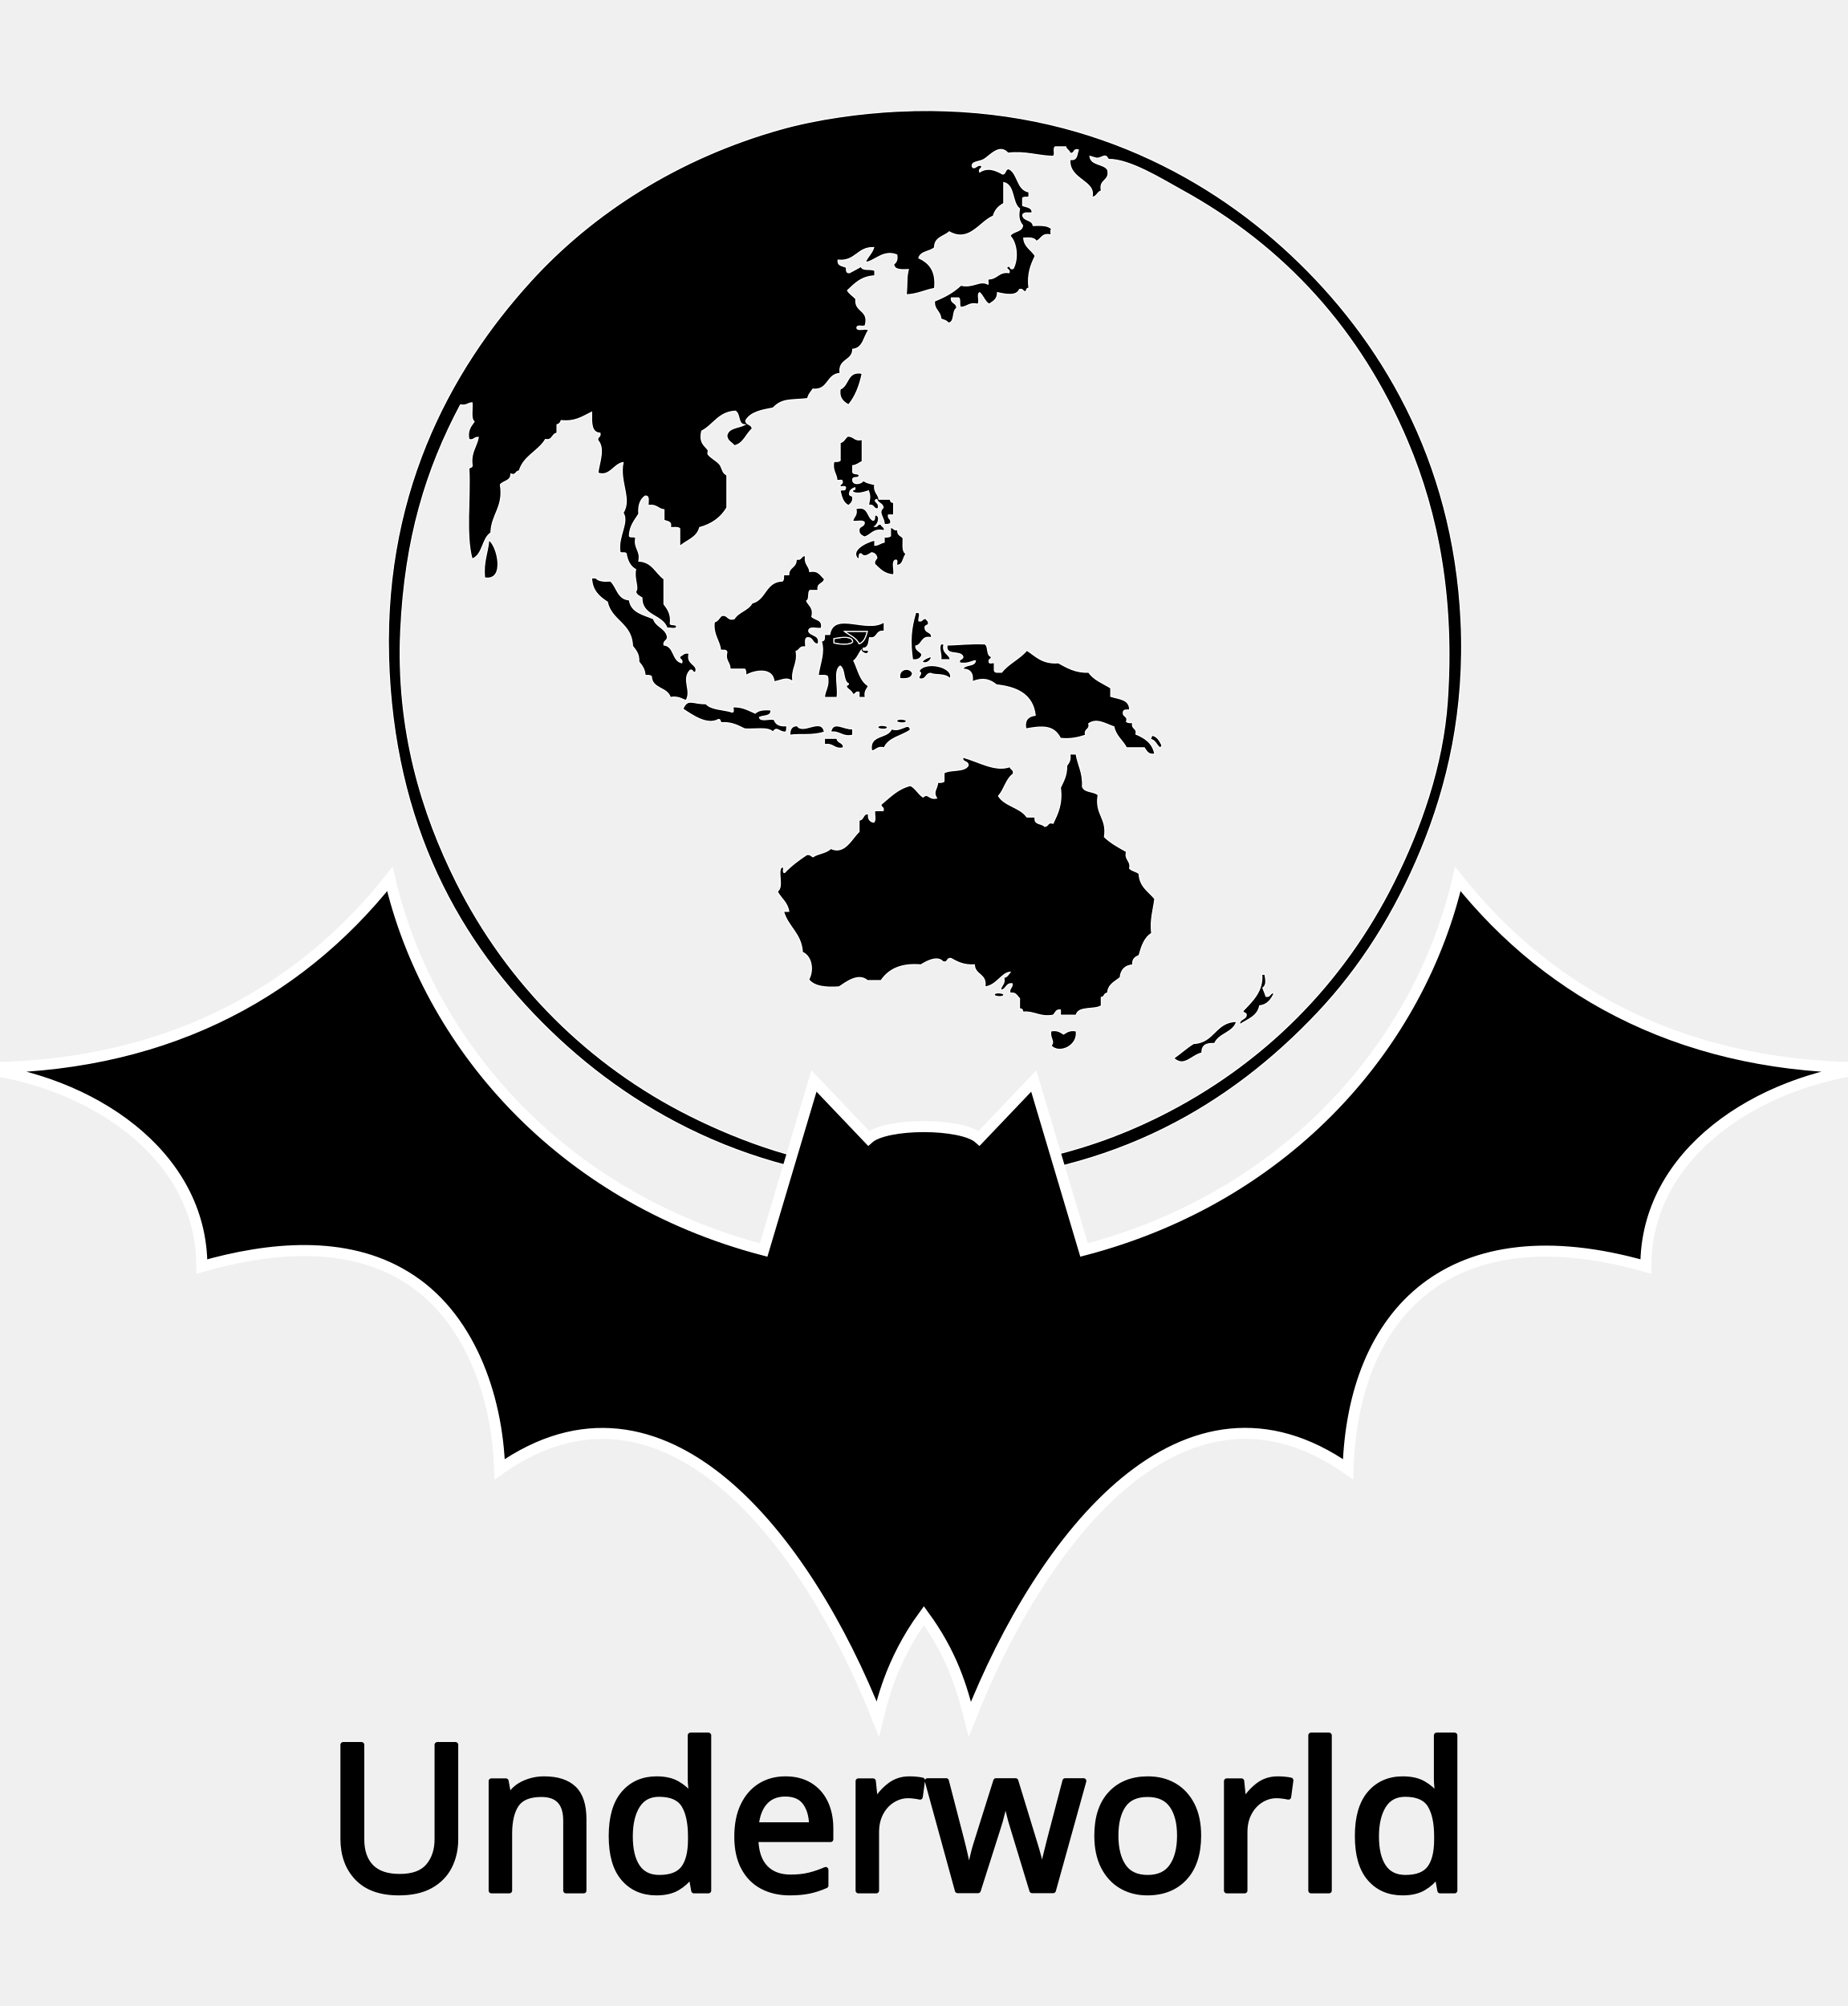
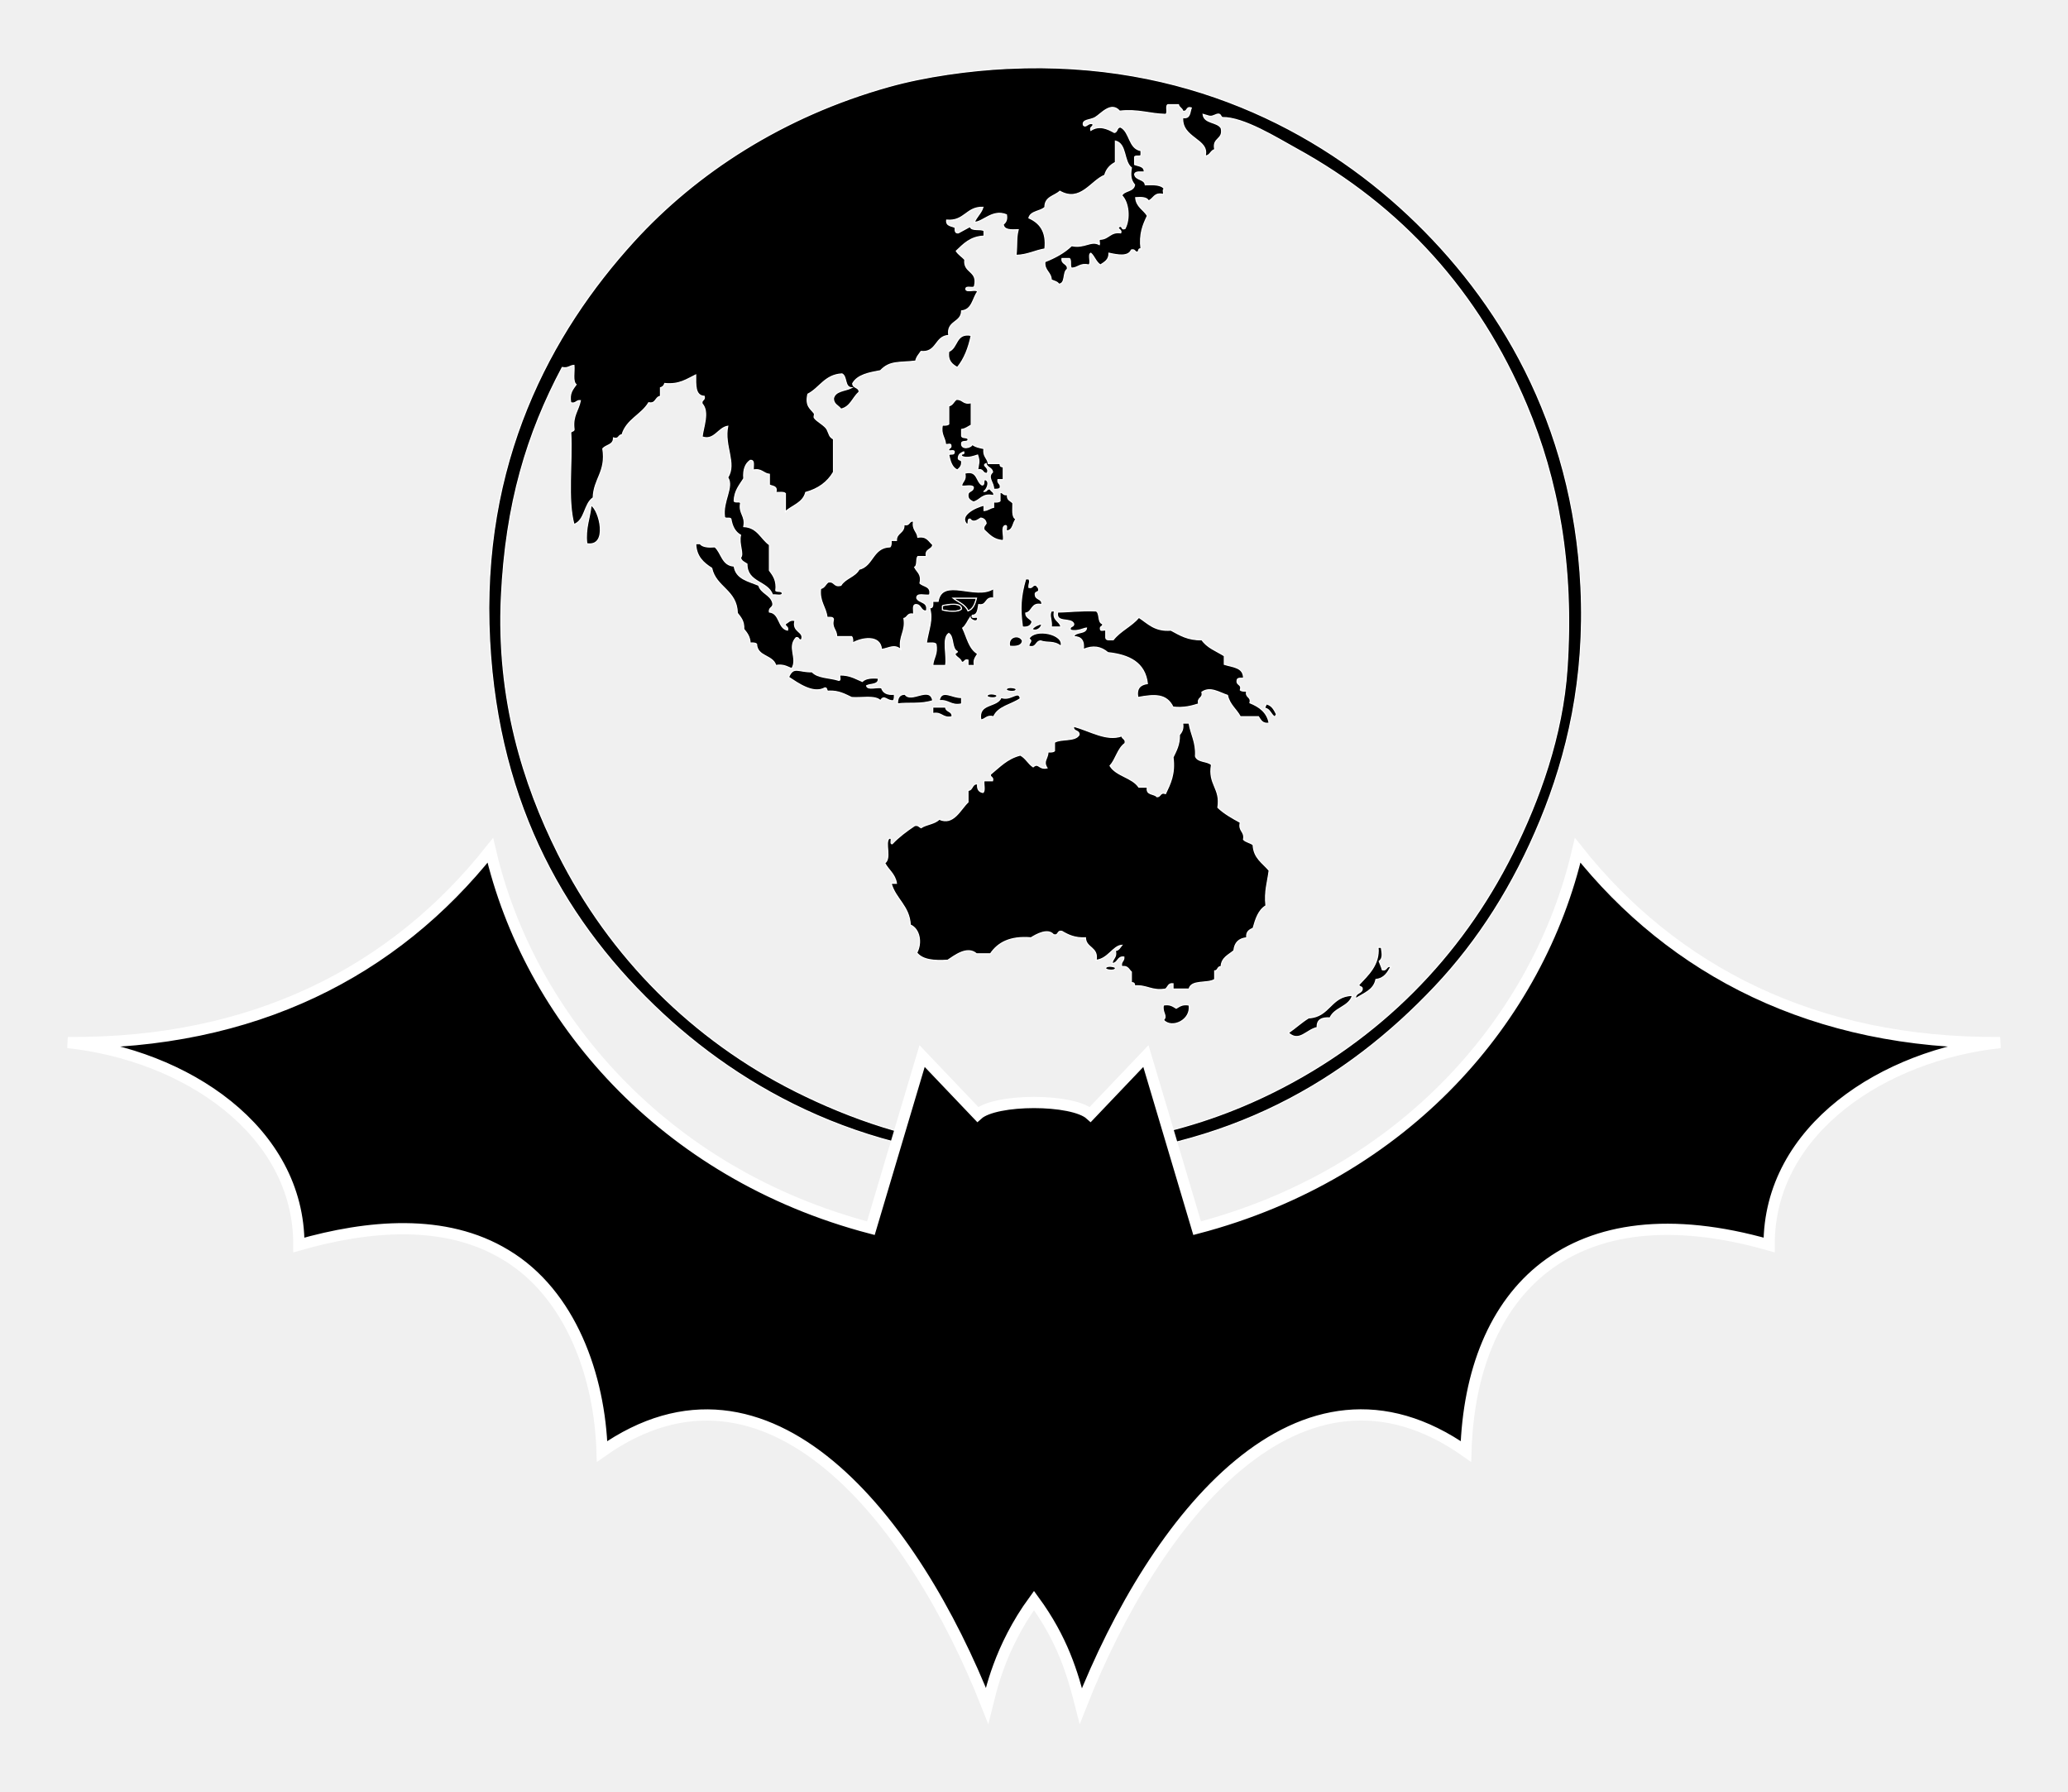
- <svg xmlns="http://www.w3.org/2000/svg" version="1.1" id="Layer_1" x="0px" y="0px" viewBox="0 0 140 152" enable-background="new 0 0 2630.048 1183.47" xml:space="preserve" width="140" height="152">
+ <svg xmlns="http://www.w3.org/2000/svg" version="1.1" id="Layer_1" x="0px" y="0px" viewBox="0 0 153.892 133.289" enable-background="new 0 0 2630.048 1183.47" xml:space="preserve" width="153.892" height="133.289">
  <defs id="defs7">
    <rect x="4858.873" y="-1509.197" width="7344.243" height="2823.662" id="rect37509" />
  </defs>
-   <g id="g44329" transform="matrix(0.3003279,0,0,0.3003279,1000.115,597.0937)">
+   <g id="g44329" transform="matrix(0.3003279,0,0,0.3003279,1007.061,593.758)">
    <g id="g14253" transform="matrix(0.2193035,0,0,0.2193035,-3337.586,-1786.051)">
      <g id="g890" transform="matrix(1.414811,0,0,1.414811,530.1265,-975.7739)">
        <g clip-rule="evenodd" fill-rule="evenodd" id="g888">
		
		
		
		
		
		
		
		
		
		
		
		
		
		
		
		
		
		
		
		
		
		
		
		
		
		
		
		
		
		
		
		
	</g>
      </g>
      <g id="g918" transform="matrix(0.8528833,0,0,0.8528833,-24.50745,-8.403075)" style="fill:#ffffff;fill-opacity:1;stroke:#ffffff;stroke-opacity:1">
        <path d="m 495.98,288.96 c -2.482,11.849 -6.476,22.188 -12.999,29.996 -4.861,-2.804 -9.311,-6.021 -7.999,-14.998 8.66,-3.34 6.17,-17.83 21,-15 z" id="path826" style="fill:#000000;fill-opacity:1;stroke:#ffffff;stroke-opacity:1" transform="matrix(1.414811,0,0,1.414811,530.1265,-975.7739)" />
        <path d="m 509.98,408.95 c -4.83,2.011 3.641,3.085 1,8.998 -4.842,0.844 -3.172,-4.826 -8.999,-2.999 1.028,-6.991 2.133,-7.494 0,-13.998 -3.805,1.195 -10.533,3.67 -14.999,1 -1.235,-3.235 3.235,-0.765 2,-4 -2.315,1.019 -4.655,2.012 -5,4.999 -0.876,3.21 2.593,2.073 3,4 0.364,4.362 -1.816,6.183 -4,7.999 -5.114,-2.218 -6.676,-7.988 -7.999,-13.998 0.607,-1.727 4.743,0.076 5,-2 1.027,-3.359 -3.11,-1.557 -5,-2 -0.745,-3.077 2.745,-1.921 2,-4.999 0.168,-2.168 -3.546,-0.453 -5,-1 -0.442,-6.557 -4.824,-9.174 -3,-17.998 2.465,0.132 4.817,0.151 5.999,-1 v -16.997 c 3.651,-0.682 4.513,-4.153 7,-6 6.282,-0.616 6.291,5.041 13.998,3 v 20.997 c -2.962,1.371 -5.108,3.558 -8.999,4 v 5.999 c 0.356,2.644 5.095,0.904 6,3 0.542,3.874 -5.801,0.864 -6,3.999 -0.674,6.298 9.086,4.268 9.999,1 2.666,2.333 6.886,3.112 10.999,3.999 -1.319,7.319 3.313,8.687 4,13.999 h 10.999 c -0.181,2.181 0.818,3.181 3,2.999 v 11.999 h -4.999 c -0.743,4.076 3.223,3.442 2,7.999 -1.182,1.151 -3.534,1.132 -5.999,1 0.446,-6.135 -6.521,-10.87 -1,-15.998 -0.4,-4.27 -5.33,-4 -6,-8 z" id="path828" style="fill:#000000;fill-opacity:1;stroke:#ffffff;stroke-opacity:1" transform="matrix(1.414811,0,0,1.414811,530.1265,-975.7739)" />
        <path d="m 507.98,434.94 c 3.149,0.483 2.264,-3.068 5.999,-1.999 0.558,2.441 3.869,2.13 3,5.999 -10.861,-2.528 -12.225,4.439 -18.998,5.999 -2.506,-1.493 -5.467,-2.531 -4.999,-6.999 0.288,-3.712 5.29,-2.709 4.999,-6.999 -1.711,-2.288 -7.632,-0.367 -10.999,-1 0.466,-4.534 4.727,-5.272 3,-11.999 12.14,-3.141 10.423,7.575 15.998,10.999 3.149,0.483 0.749,-4.584 3,-4.999 5,1.41 1.87,9.09 -1,11 z" id="path830" style="fill:#000000;fill-opacity:1;stroke:#ffffff;stroke-opacity:1" transform="matrix(1.414811,0,0,1.414811,530.1265,-975.7739)" />
        <path d="m 522.98,435.94 c 3.103,-0.104 2.854,3.146 6.999,2 -0.943,5.276 3.049,5.617 5,7.999 0.166,5.833 -1.256,13.254 2.999,14.998 -3.341,3.324 -2.444,10.887 -8.999,10.999 -0.547,-1.453 1.168,-5.168 -1,-5 -4.354,0.979 -0.893,9.773 -2,13.998 -8.988,-0.344 -13.161,-5.503 -17.998,-9.998 -0.792,-3.458 1.111,-4.222 2,-6 -0.441,-2.891 -2.108,-4.558 -4.999,-4.999 -2.892,1.689 -6.87,5.118 -9.999,1 -3.149,-0.483 -0.749,4.584 -3,4.999 -8.091,-8.347 7.885,-16.117 15.998,-17.997 v 4.999 c 3.745,-0.254 5.589,-2.41 8.999,-3 v -4.999 c 2.465,0.132 4.817,0.151 5.999,-1 v -8 z" id="path832" style="fill:#000000;fill-opacity:1;stroke:#ffffff;stroke-opacity:1" transform="matrix(1.414811,0,0,1.414811,530.1265,-975.7739)" />
        <path d="m 140.03,447.94 c 7.675,3.842 16.73,39.515 -4,35.995 -1.66,-14.98 2.95,-23.72 4,-36 z" id="path834" style="fill:#000000;fill-opacity:1;stroke:#ffffff;stroke-opacity:1" transform="matrix(1.414811,0,0,1.414811,530.1265,-975.7739)" />
        <path d="m 441.99,462.94 c -1.533,7.865 3.404,9.261 4,14.998 8.51,-1.512 10.226,3.772 13.998,6.999 -0.575,5.091 -7.695,3.637 -5.999,10.999 h -7.999 c -1.89,2.442 -0.036,8.63 -3,9.998 2.108,4.558 6.99,6.342 4.999,14.998 3.333,3.334 10.841,2.491 8.999,10.999 -4.145,0.854 -12.297,-2.299 -11.999,3 2.199,4.8 11.093,2.905 8.999,11.998 -5.71,0.377 -4.479,-6.187 -9.999,-5.999 -3.315,0.351 -1.569,5.763 -2,8.999 -5.824,-1.491 -5.469,3.196 -8.999,3.999 1.947,12.612 -5.024,16.307 -3,28.996 -6.341,-5.105 -10.366,-1.132 -17.998,0 -1.019,-14.077 -18.929,-10.849 -26.997,-5.999 0.132,-2.465 0.152,-4.817 -1,-5.999 h -13.999 c 0.241,-6.573 -5.013,-7.652 -3,-15.998 -0.112,-2.555 -3.348,-1.984 -5.999,-2 -1.093,-9.906 -7.478,-14.52 -6,-26.996 3.651,-0.682 4.513,-4.153 6.999,-6 6.3,-1.3 5.047,4.952 11.999,3 3.994,-6.671 13.278,-8.053 16.998,-14.998 13.382,-3.181 12.421,-20.526 28.996,-20.997 1.151,-1.182 1.132,-3.535 1,-6 h 5 c -0.233,-7.565 7.823,-6.842 6.999,-14.998 5.83,1.83 4.16,-3.84 9,-3 z" id="path836" style="fill:#000000;fill-opacity:1;stroke:#ffffff;stroke-opacity:1" transform="matrix(1.414811,0,0,1.414811,530.1265,-975.7739)" />
        <path d="m 238.01,483.94 h 4 c 2.518,3.148 7.858,3.475 13.998,3 6.308,5.691 6.618,17.379 17.998,17.997 1.654,12.011 13.406,13.924 22.997,17.998 2.171,7.495 10.823,8.509 12.999,15.998 1.388,5.387 -3.809,4.19 -3,8.999 10.157,1.176 7.705,14.959 16.998,16.998 1.069,-3.735 -2.483,-2.851 -2,-6 2.835,-1.164 3.814,-4.185 8.999,-2.999 -3.223,10.994 9.338,10.049 6,17.998 -3.078,0.744 -1.922,-2.745 -5,-2 -8.446,9.109 1.924,19.395 -4,28.996 -4.332,-1.667 -7.726,-4.272 -14.998,-3 -2.823,-9.842 -17.479,-7.851 -17.998,-19.997 -1.182,-1.151 -3.534,-1.132 -5.999,-1 -0.322,-6.01 -3.134,-9.53 -5.999,-12.998 0.463,-7.463 -2.965,-11.034 -6,-14.998 -0.504,-21.493 -20.067,-23.928 -23.997,-41.995 -7.7,-4.97 -14.57,-10.77 -15,-23 z" id="path838" style="fill:#000000;fill-opacity:1;stroke:#ffffff;stroke-opacity:1" transform="matrix(1.414811,0,0,1.414811,530.1265,-975.7739)" />
        <path fill="#ffffff" d="m 478.98,534.93 h 21.998 c -1.401,5.264 -3.043,10.288 -7.999,11.998 -2.58,-6.08 -9.16,-8.16 -14,-12 z" id="path840" transform="matrix(1.414811,0,0,1.414811,530.1265,-975.7739)" style="fill:#000000;fill-opacity:1;stroke:#ffffff;stroke-opacity:1" />
        <path fill="#ffffff" d="m 486.98,544.93 c -2.413,3.506 -14.047,2.271 -17.998,1 v -3.999 c 4.33,-1.03 17.99,-3.53 18,3 z" id="path842" transform="matrix(1.414811,0,0,1.414811,530.1265,-975.7739)" style="fill:#000000;fill-opacity:1;stroke:#ffffff;stroke-opacity:1" />
        <path d="m 570.97,546.93 h 2.999 c -2.258,9.258 5.055,8.944 6,14.998 h -8.999 c 0.91,-6.14 -2.38,-10.33 0,-15 z" id="path844" style="fill:#000000;fill-opacity:1;stroke:#ffffff;stroke-opacity:1" transform="matrix(1.414811,0,0,1.414811,530.1265,-975.7739)" />
        <path d="m 603.97,562.93 c -2.193,-0.109 -8.068,3.625 -14.998,2 -1.426,-4.426 3.384,-2.616 3,-6 -2.46,-6.205 -17.341,0.01 -14.998,-10.998 8.162,0.1 21.805,-1.652 35.996,-1 3.853,2.146 1.217,10.781 5.999,11.998 0.745,3.078 -2.745,1.922 -2,5 -0.169,2.168 3.546,0.453 4.999,1 v 6.999 c 0.141,2.859 4.171,1.828 7,2 6.537,-8.461 17.187,-12.81 23.996,-20.998 8.484,5.515 14.788,13.209 29.996,11.999 8.233,4.432 15.955,9.375 28.997,8.999 4.774,7.224 13.637,10.359 20.997,14.998 v 7.999 c 7.812,2.521 18.209,2.455 17.998,12.998 -2.651,0.015 -5.888,-0.555 -5.999,2 -0.844,4.842 4.826,3.173 2.999,8.999 1.182,1.15 3.534,1.131 6,0.999 -1.759,6.425 4.579,4.753 2.999,10.999 8.761,3.571 16.055,8.608 17.998,18.998 -6.35,1.017 -7.862,-2.804 -9.999,-6 h -16.998 c -3.682,-6.983 -10.157,-11.173 -11.998,-19.997 -7.919,-2.614 -16.207,-8.446 -23.997,-3 1.579,6.246 -4.758,4.574 -3,10.999 -6.843,2.155 -13.923,4.075 -23.997,2.999 -6.176,-12.605 -17.242,-11.927 -32.996,-8.998 -1.545,-8.879 2.588,-12.078 9,-12.999 -2.315,-19.682 -17.131,-26.863 -36.996,-28.996 -6.669,-5.609 -13.773,-6.892 -22.997,-3 1.014,-8.013 -1.997,-12.001 -8.999,-11.998 1.56,-5.1 11.21,-2.12 12,-8 z" id="path846" style="fill:#000000;fill-opacity:1;stroke:#ffffff;stroke-opacity:1" transform="matrix(1.414811,0,0,1.414811,530.1265,-975.7739)" />
        <path d="m 561.97,558.93 c 0.01,4.048 -5.521,7.759 -8.999,5 2.05,-2.62 5.23,-4.11 9,-5 z" id="path848" style="fill:#000000;fill-opacity:1;stroke:#ffffff;stroke-opacity:1" transform="matrix(1.414811,0,0,1.414811,530.1265,-975.7739)" />
        <path d="m 579.97,579.93 c -6.52,-5.337 -12.588,-2.642 -18.998,-5 -4.971,0.361 -3.708,6.957 -10.998,5 -0.126,-3.643 4.182,-4.77 0,-6.999 5.48,-10.45 33.91,-4.35 30,7 z" id="path850" style="fill:#000000;fill-opacity:1;stroke:#ffffff;stroke-opacity:1" transform="matrix(1.414811,0,0,1.414811,530.1265,-975.7739)" />
        <path d="m 543.98,574.93 c -0.716,4.95 -5.852,5.479 -11.998,5 -2.23,-9.4 9.46,-11.57 12,-5 z" id="path852" style="fill:#000000;fill-opacity:1;stroke:#ffffff;stroke-opacity:1" transform="matrix(1.414811,0,0,1.414811,530.1265,-975.7739)" />
        <path d="m 372,611.92 c 2.168,0.168 0.453,-3.547 1,-5 9.237,-0.238 14.625,3.373 20.997,6 3.025,-2.975 8.409,-3.59 14.998,-3 0.544,6.544 -7.025,4.973 -10.999,6.999 0.979,4.354 9.773,0.893 13.999,2 1.444,4.555 5.273,6.725 11.998,5.999 0.132,2.465 0.152,4.817 -1,5.999 -6.225,0.559 -8.4,-6.109 -11.999,0 -4.835,-5.164 -17.724,-2.273 -26.997,-2.999 -6.122,-2.877 -11.738,-6.261 -20.998,-6 -3.212,0.88 -1.37,-3.296 -4,-2.999 -10.992,6.153 -25.404,-4.379 -33.996,-9.999 4.605,-10.904 9.212,-4.665 21.997,-4.999 5.12,5.88 16.76,5.24 25,8 z" id="path854" style="fill:#000000;fill-opacity:1;stroke:#ffffff;stroke-opacity:1" transform="matrix(1.414811,0,0,1.414811,530.1265,-975.7739)" />
        <path d="m 537.98,619.92 c 0.774,3.508 -8.246,2.329 -8.999,1 -0.78,-3.5 8.24,-2.33 9,-1 z" id="path856" style="fill:#000000;fill-opacity:1;stroke:#ffffff;stroke-opacity:1" transform="matrix(1.414811,0,0,1.414811,530.1265,-975.7739)" />
        <path d="m 459.99,630.92 c -11.747,3.807 -22.51,1.498 -32.996,3 -0.155,-5.487 1.646,-9.019 6.999,-8.999 5.5,8.66 23.37,-8.5 26,6 z" id="path858" style="fill:#000000;fill-opacity:1;stroke:#ffffff;stroke-opacity:1" transform="matrix(1.414811,0,0,1.414811,530.1265,-975.7739)" />
        <path d="m 486.98,627.92 v 5.999 c -10.198,2.199 -11.923,-4.075 -20.997,-3 2.14,-11.61 12.65,-2.24 21,-3 z" id="path860" style="fill:#000000;fill-opacity:1;stroke:#ffffff;stroke-opacity:1" transform="matrix(1.414811,0,0,1.414811,530.1265,-975.7739)" />
        <path d="m 519.98,625.92 c 0.774,3.508 -8.246,2.329 -8.999,1 -0.77,-3.51 8.25,-2.33 9,-1 z" id="path862" style="fill:#000000;fill-opacity:1;stroke:#ffffff;stroke-opacity:1" transform="matrix(1.414811,0,0,1.414811,530.1265,-975.7739)" />
        <path d="m 541.98,628.92 c -8.159,5.839 -20.756,7.241 -24.996,16.998 -6.726,-1.727 -7.465,2.534 -11.999,3 -2.926,-16.258 15.261,-11.402 18.998,-20.997 8.92,3.65 16.42,-7.64 18,1 z" id="path864" style="fill:#000000;fill-opacity:1;stroke:#ffffff;stroke-opacity:1" transform="matrix(1.414811,0,0,1.414811,530.1265,-975.7739)" />
        <path d="m 771.95,633.92 c 5.703,0.963 7.761,5.571 9.999,9.999 -1.086,0.247 -0.678,1.988 -2,1.999 -3.556,-2.11 -4.141,-7.19 -8.999,-7.999 -0.13,-1.79 1.22,-2.11 1,-4 z" id="path866" style="fill:#000000;fill-opacity:1;stroke:#ffffff;stroke-opacity:1" transform="matrix(1.414811,0,0,1.414811,530.1265,-975.7739)" />
        <path d="m 459.99,636.92 h 11.999 c 0.172,4.828 6.657,3.342 6,8.999 -8.993,1.993 -9.239,-4.76 -17.998,-2.999 v -6 z" id="path868" style="fill:#000000;fill-opacity:1;stroke:#ffffff;stroke-opacity:1" transform="matrix(1.414811,0,0,1.414811,530.1265,-975.7739)" />
        <path d="m 630.96,864.89 c 3.314,-0.352 4.338,-2.994 5.999,-4.999 -8.14,0.627 -12.945,12.976 -23.996,13.998 2.157,-12.489 -9.646,-11.018 -9.999,-20.997 -9.839,0.507 -16.14,-2.525 -21.997,-5.999 -4.869,-1.203 -2.71,4.622 -8,2.999 -5.317,-6.119 -15.956,-0.188 -20.996,3 -19.305,-1.64 -30.887,4.442 -37.996,14.998 h -12.998 c -8.715,-7.681 -20.676,1.875 -26.997,5.999 -12.877,0.879 -23.766,-0.231 -28.997,-6.999 5.037,-9.165 2.726,-22.34 -5.999,-25.997 -1.025,-17.972 -13.874,-24.121 -17.998,-38.995 h 5 c -1.317,-8.681 -7.62,-12.378 -10.999,-18.997 6.403,-3.951 -0.086,-18.957 4,-22.997 4.208,-1.542 0.159,5.174 3,4.999 6.121,-6.544 13.417,-11.912 20.998,-16.998 3.458,-0.791 4.221,1.111 5.999,2 4.96,-3.372 13.02,-3.645 16.998,-7.999 13.37,6.226 19.92,-9.489 26.997,-15.998 v -10.999 c 4.828,-0.171 3.341,-6.656 8.999,-5.999 -0.576,4.909 1.296,7.369 4.999,7.999 2.288,-1.711 0.367,-7.632 1,-10.998 h 7.999 c 1.069,-3.735 -2.483,-2.851 -2,-6 8.45,-6.882 15.699,-14.964 27.996,-17.997 5.083,2.583 7.39,7.942 11.999,10.998 5.301,-4.481 5.196,2.703 12.999,1 -4.032,-6.492 0.549,-8.093 1,-14.998 2.465,0.132 4.816,0.151 5.998,-1 v -7.999 c 6.241,-3.758 19.359,-0.639 22.998,-6.999 0.472,-4.805 -6.109,-2.557 -5,-7.999 15.54,4.313 30.873,14.135 44.994,8.999 0.355,2.979 4.115,2.551 3,6.999 -6.828,4.837 -8.462,14.869 -13.998,20.997 5.993,9.672 20.68,10.649 26.996,19.998 h 8 c -1.7,7.698 6.342,5.656 8.998,8.999 3.664,-0.003 2.653,-4.68 7.999,-3 4.368,-9.297 9.044,-18.286 6.999,-33.996 2.877,-6.122 6.26,-11.737 6,-20.997 2.051,-2.615 4.013,-5.318 2.999,-10.998 h 5.999 c 1.692,10.64 6.846,17.817 6,30.996 1.863,5.802 11.148,4.182 14.998,7.999 -3.264,18.595 8.846,21.816 5.999,39.994 5.946,5.719 13.465,9.866 20.997,13.999 -2.047,8.38 4.528,8.137 3,15.998 2.229,2.438 6.497,2.835 8.999,4.999 0.566,12.432 9.138,16.859 14.998,23.997 -1.293,10.705 -4.521,19.476 -3,32.996 -6.926,4.072 -9.587,12.41 -11.998,20.997 -3.435,1.565 -6.689,3.31 -5.999,8.999 -7.328,0.671 -11.328,4.67 -11.999,11.998 -4.813,4.186 -11.525,6.473 -11.998,14.998 -3.607,-0.274 -2.712,3.954 -6,4 v 7.999 c -6.675,4.323 -21.985,0.012 -23.997,8.999 h -14.998 v -5 c -4.582,-0.583 -4.661,3.338 -6.999,5 -12.908,2.242 -17.394,-3.937 -28.996,-3 0.181,-2.181 -0.818,-3.181 -2.999,-3 -0.001,-3.333 0,-6.665 0,-9.998 -2.504,-2.163 -3.271,-6.062 -9,-5 -1.291,-4.957 2.42,-4.912 2,-8.998 -6.395,-0.729 -5.344,5.987 -10.998,5.999 0.24,-4.78 4.65,-5.36 3.01,-12 z" id="path870" style="fill:#000000;fill-opacity:1;stroke:#ffffff;stroke-opacity:1" transform="matrix(1.414811,0,0,1.414811,530.1265,-975.7739)" />
        <path d="m 876.94,861.89 h 2.999 c 0.677,4.79 2.182,10.045 -1.999,12.998 0.975,2.691 2.204,5.128 2.999,7.999 4.677,1.011 3.322,-4.011 7.999,-3 -3.019,5.647 -6.159,11.173 -13.998,11.999 -2.036,10.296 -11.636,13.028 -18.998,17.998 -0.653,-5.32 4.584,-4.749 6,-7.999 1.28,-3.948 -2.914,-2.42 -3,-5 8.55,-9.08 19.52,-18.92 18,-35 z" id="path872" style="fill:#000000;fill-opacity:1;stroke:#ffffff;stroke-opacity:1" transform="matrix(1.414811,0,0,1.414811,530.1265,-975.7739)" />
        <path d="m 630.96,880.89 c 0.774,3.508 -8.245,2.33 -8.999,1 -0.77,-3.51 8.25,-2.33 9,-1 z" id="path874" style="fill:#000000;fill-opacity:1;stroke:#ffffff;stroke-opacity:1" transform="matrix(1.414811,0,0,1.414811,530.1265,-975.7739)" />
        <path d="m 852.94,906.89 c -3.121,10.877 -16.8,11.197 -20.997,20.997 -7.483,-0.483 -12.479,1.52 -11.999,8.999 -10.117,2.094 -16.731,14.317 -26.997,4.999 6.541,-4.457 12.159,-9.838 18.998,-13.998 19.86,-0.81 20.53,-20.8 41,-21 z" id="path876" style="fill:#000000;fill-opacity:1;stroke:#ffffff;stroke-opacity:1" transform="matrix(1.414811,0,0,1.414811,530.1265,-975.7739)" />
        <path d="m 675.96,915.89 c 6.123,-1.124 8.896,1.101 11.998,2.999 3.101,-1.898 5.876,-4.123 11.998,-2.999 2.442,14.093 -16.211,22.783 -23.996,13.998 4.17,-4.06 -1.62,-6.85 0,-14 z" id="path878" style="fill:#000000;fill-opacity:1;stroke:#ffffff;stroke-opacity:1" transform="matrix(1.414811,0,0,1.414811,530.1265,-975.7739)" />
        <path d="m 530.98,38.995 c 164.85,-7.85 289.96,58.213 373.95,136.98 84.418,79.168 154.61,194.16 161.98,348.96 4.055,85.128 -12.819,156.96 -37.995,217.97 -25.082,60.783 -58.126,112.76 -98.987,155.98 -82.319,87.075 -192.46,153.48 -349.96,160.98 -164.12,7.815 -288.86,-57.858 -372.95,-135.98 -88.5,-82.28 -153.64,-192.33 -161.96,-348.99 -8.873,-166.94 57.312,-288.66 134.98,-373.95 58.507,-64.251 139.86,-117.26 238.97,-144.98 33.88,-9.484 75.27,-15.256 111.99,-17.005 z M 677.96,81.99 c -15.027,-0.304 -25.712,-4.951 -42.995,-3 -8.061,-9.419 -17.463,2.851 -22.996,5.999 -4.669,2.656 -12.172,1.741 -10.999,6.999 2.608,3.185 4.331,-2.935 8.999,-1 0.482,3.149 -3.068,2.264 -2,5.999 7.77,-5.031 15.28,-1.773 21.998,2 3.291,-0.375 2.016,-5.316 5.998,-5 8.93,4.735 7.313,20.018 18.998,21.997 v 4 c -0.42,2.246 -5.305,0.027 -5.999,2 v 6.999 c 3.808,1.525 9.326,1.339 8.999,6.999 -3.592,0.075 -8.143,-0.81 -8.999,2 0.763,5.903 9.246,4.085 9.999,9.999 7.553,-0.221 15.18,-0.516 17.998,4 -2.169,-0.168 -0.453,3.546 -1,5 -8.876,-2.209 -9.061,4.271 -13.998,5.999 -1.578,-3.421 -6.688,-3.311 -11.999,-3 0.681,8.652 7.544,11.12 10.999,16.998 -4.006,8.326 -7.766,16.899 -6,30.996 -3.213,-0.879 -1.37,3.296 -4,3 -1.906,-0.426 -1.809,-2.857 -4.998,-2 -3.039,6.678 -12.652,4.826 -20.998,3 0.119,6.451 -4.211,8.454 -7.999,10.999 -4.206,-2.459 -5.505,-7.827 -8.999,-10.999 -2.933,1.4 0.934,9.598 -2,10.999 -8.242,-1.911 -9.771,2.893 -15.998,3 -2.045,-1.621 0.046,-7.378 -1.999,-8.999 h -6.999 c -0.723,5.721 5.721,4.278 4.999,9.999 -4.565,2.767 -1.106,13.558 -7.999,13.998 -1.316,-2.35 -4.511,-2.821 -6.999,-4 -0.271,-7.394 -6.846,-8.486 -5.999,-16.998 9.578,-3.753 18.207,-8.456 24.996,-14.998 12.138,2.676 18.068,-5.345 25.997,-1 0.547,-1.453 -1.168,-5.168 1,-5 7.97,-0.362 9.3,-7.365 18.997,-5.999 1.537,-3.319 -4.731,-3.778 -1,-6 3.082,-0.748 1.22,3.447 5,2 5.016,-9.382 3.428,-24.646 -3,-30.996 2.357,-4.975 11.119,-3.546 11.999,-9.999 -3.636,-4.471 -4.184,-8.521 -2.999,-15.998 -7.516,-5.816 -4.314,-22.35 -14.999,-24.997 v 19.998 c -4.855,2.477 -8.418,6.246 -9.999,11.998 -12.846,5.186 -22.699,25.86 -41.994,14.999 -4.995,4.67 -14.16,5.17 -13.998,14.998 -4.19,4.142 -13.248,3.417 -14.998,9.999 10.122,4.542 16.794,12.536 14.998,28.997 -9.439,1.559 -16.252,5.745 -26.997,5.999 1.149,-11.754 -0.1,-15.475 2,-23.997 -6.559,0.226 -13.364,0.7 -13.999,-4.999 2.221,-1.779 3.904,-4.096 3,-8.999 -13.164,-5.396 -22.084,7.166 -29.997,6.999 2.038,-5.295 6.289,-8.376 7.999,-13.998 -15.775,-0.444 -17.148,13.515 -33.996,11.999 -0.692,5.691 4.745,5.254 7.999,6.999 -0.197,2.863 -0.125,5.457 3,5 3.777,-1.889 7.222,-4.11 10.999,-6 1.006,4.66 9.664,1.668 12.999,4 v 5 c -12.82,0.512 -19.145,7.518 -25.997,13.998 2.078,3.255 5.462,5.203 7.999,7.999 -1.538,12.869 12.738,9.926 8.999,24.997 -0.994,2.672 -8.658,-1.326 -7.999,3 1.4,2.933 9.599,-0.933 10.999,2 -4.689,6.31 -4.967,17.031 -14.999,17.998 -0.142,11.523 -14.272,9.058 -11.999,22.997 -13.125,0.539 -10.863,16.467 -25.997,14.998 -1.872,2.794 -4.239,5.094 -5,8.999 -15.45,1.856 -24.11,-0.502 -32.996,8.999 -10.683,1.982 -21.43,3.9 -25.997,11.998 0.163,4.504 6.187,3.146 6,7.999 -5.936,5.063 -7.967,14.03 -16.998,15.998 -2.32,-3.346 -7.007,-4.324 -6.999,-9.999 1.604,-7.394 11.022,-6.975 16.998,-9.998 -6.896,-0.437 -4.144,-10.521 -8.999,-12.999 -16.102,0.896 -20.771,13.224 -31.996,18.998 -2.477,11.42 2.636,13.371 6,17.998 0.642,0.883 -0.551,3.045 0,3.999 1.868,3.237 10.068,7.133 11.999,10.999 2.28,4.566 1.813,6.76 5.999,8.999 v 30.996 c -5.527,9.471 -14.221,15.775 -25.997,18.997 -2.463,9.869 -12.5,12.164 -18.998,17.998 v -16.998 c -1.659,-1.674 -5.871,-0.796 -8.999,-1 1.903,-6.235 -3.187,-5.479 -6,-6.999 v -9.999 c -5.737,-0.596 -7.133,-5.531 -14.998,-3.999 -0.467,-3.532 1.634,-9.634 -3,-8.999 -4.497,3.169 -6.683,8.648 -5.999,16.998 -3.809,6.19 -8.7,11.298 -8.999,20.997 0.694,1.973 5.579,-0.246 5.999,2 -1.832,10.164 5.029,11.636 3,21.997 13,0.665 15.985,11.345 23.997,16.998 v 23.997 c 3.544,4.788 7.158,9.507 6,18.997 1.667,1.334 6.363,-0.363 5.999,3 -1.063,2.27 -6.285,0.381 -8.999,1 -4.47,-13.194 -24.104,-11.225 -23.997,-28.996 -2.368,-1.632 -5.449,-2.551 -6,-6 3.333,-3.238 -2.007,-12.67 0,-20.997 -5.149,-2.85 -7.846,-8.151 -8.999,-14.998 -0.694,-1.973 -5.579,0.246 -6,-2 -2.162,-14.747 8.907,-28.005 3,-36.995 8.495,-13.319 -3.838,-29.558 0,-47.994 -9.094,1.579 -12.691,13.962 -23.997,9.999 0.934,-8.979 6.981,-23.449 0,-30.996 -0.989,-3.988 2.988,-3.011 2,-6.999 -8.787,-0.545 -8.037,-10.627 -7.999,-19.998 -8.309,4.023 -15.26,9.403 -28.997,7.999 -0.591,2.076 -1.924,3.409 -3.999,4 v 7.999 c -5.057,0.608 -3.956,7.376 -10.999,5.999 -6.879,11.451 -20.865,15.797 -24.997,29.996 -3.664,0.003 -2.653,4.68 -7.999,3 0.082,6.748 -6.884,6.447 -9.999,9.998 3.43,21.761 -8.516,28.146 -8.999,45.995 -8.684,5.647 -7.41,21.253 -17.998,24.996 -6.318,-23.345 -1.492,-57.834 -3,-85.989 0.407,-1.926 3.876,-0.789 3,-3.999 -1.306,-11.971 4.308,-17.023 6,-25.997 -4.086,-0.42 -4.042,3.291 -8.999,2 -1.736,-9.068 2.017,-12.648 5,-16.998 -3.613,-3.052 -1.399,-11.933 -2,-17.998 -4.056,0.276 -5.486,3.18 -10.999,2 -32.915,61.899 -52.924,127.51 -56.993,214.97 -4.428,95.171 20.35,174.65 52.993,239.97 48.611,97.27 126.67,174.84 222.97,222.97 49.285,24.631 110.71,46.809 172.98,50.994 108.87,7.318 197.73,-12.396 274.96,-50.994 98.13,-49.04 174.35,-125.68 222.97,-222.97 25.042,-50.11 46.771,-110.22 50.993,-172.98 6.514,-96.813 -8.631,-177.62 -37.995,-246.97 -44.66,-105.8 -117.2,-185.88 -215.86,-240 -17.219,-9.447 -48.949,-29.404 -68.992,-28.997 -1.771,-0.895 -1.273,-4.058 -4.999,-3 -6.782,2.899 -5.732,2.029 -12.998,0 1.092,8.907 13.342,6.656 16.998,12.999 2.479,11.144 -8.66,8.671 -6,19.997 -4.073,0.926 -4.131,5.868 -8.999,6 4.254,-15.865 -22.478,-16.403 -20.997,-35.996 7.152,1.486 6.398,-4.933 7.999,-8.999 -5.289,-1.623 -3.13,4.203 -7.999,3 -0.559,-2.774 -3.44,-3.225 -3.999,-6 h -9.999 c -2.39,1.261 0.56,7.88 -1.99,8.995 z" id="path882" style="fill:#000000;fill-opacity:1;stroke:#ffffff;stroke-opacity:1" transform="matrix(1.414811,0,0,1.414811,530.1265,-975.7739)" />
        <path d="m 516.98,525.94 v 8.999 c -8.365,-1.699 -5.861,7.47 -13.999,5.999 -0.877,4.456 -0.787,9.878 -5.999,9.998 -1.542,4.209 5.174,0.159 5,3 -0.372,4.653 -6.883,0.967 -7,-1 -2.319,3.348 -3.776,7.556 -6.999,9.999 4.117,8.548 5.946,19.384 13.999,23.997 -1.468,3.198 -4.305,5.027 -3,10.998 h -5.999 v -4.999 c -3.735,-1.069 -2.85,2.483 -6,2 -0.889,-3.444 -4.418,-4.247 -5.999,-6.999 -0.55,-2.217 1.909,-1.424 2,-3 -5.647,-2.685 -2.991,-13.673 -7.999,-16.998 -6.554,4.444 -1.32,20.678 -3,29.996 h -11.999 c 0.451,-7.215 4.833,-10.497 3,-19.997 -1.659,-1.674 -5.871,-0.796 -8.999,-1 2.135,-13.581 6.36,-21.459 3,-32.996 3.581,0.582 3.04,-2.959 3,-5.999 h 5 c 3.97,-22.9 35.33,-0.89 52,-12 z m -24,20.99 c 4.956,-1.71 6.598,-6.734 7.999,-11.998 h -21.998 c 4.84,3.84 11.42,5.92 14,12 z m -24,-5 v 3.999 c 3.95,1.271 15.584,2.506 17.998,-1 -0.01,-6.53 -13.67,-4.03 -18,-3 z" id="path884" style="fill:#000000;fill-opacity:1;stroke:#ffffff;stroke-opacity:1" transform="matrix(1.414811,0,0,1.414811,530.1265,-975.7739)" />
        <path d="m 546.98,516.94 h 3 c 1.625,3.276 -0.227,3.822 0,7.999 3.988,0.988 3.011,-2.988 6.998,-2 0.354,1.313 1.761,1.573 2,3 1.366,4.365 -3.871,2.127 -2.999,5.999 0.26,4.739 6.9,3.099 5.999,8.999 -9.986,-2.321 -8.43,6.9 -14.998,7.999 0.126,4.54 4.4,4.931 5.999,7.999 -0.902,3.764 -3.728,5.604 -8.999,4.999 -2.41,-17.48 -1.72,-28.84 3,-45 z" id="path886" style="fill:#000000;fill-opacity:1;stroke:#ffffff;stroke-opacity:1" transform="matrix(1.414811,0,0,1.414811,530.1265,-975.7739)" />
-         <path d="m 2035.253,115.083 c -51.166,220.999 -227.512,428.018 -504.138,500.478 -22.752,-75.936 -45.03,-152.025 -67.837,-227.961 -24.491,25.841 -49.177,51.487 -73.668,77.313 -23.531,-21.102 -125.641,-21.102 -149.172,0 -24.491,-25.827 -49.177,-51.473 -73.668,-77.313 -22.807,75.936 -45.086,152.025 -67.837,227.961 C 823.003,543.283 645.694,334.928 594.795,115.083 467.595,275.225 281.561,371.776 35.024,369.678 c 155.522,16.465 306.551,116.352 306.137,268.134 90.828,-25.894 193.599,-35.907 274.187,13.178 85.974,51.584 124.462,160.612 127.464,260.286 220.38,-155.073 413.404,91.672 510.163,337.112 4.374,-17.289 15.941,-76.498 62.048,-139.675 37.733,51.702 50.987,95.946 62.048,139.675 98.023,-248.647 290.744,-491.509 510.163,-337.112 6.386,-212.028 138.808,-348.398 401.652,-273.464 -0.42,-153.907 153.318,-251.956 306.137,-268.134 -246.469,2.098 -433.275,-95.341 -559.77,-254.595 z" id="path2" style="fill:#000000;stroke:#ffffff;stroke-width:14.866;stroke-miterlimit:4;stroke-dasharray:none;stroke-opacity:1;fill-opacity:1" />
+         <path d="m 2035.253,115.083 c -51.166,220.999 -227.512,428.018 -504.138,500.478 -22.752,-75.936 -45.03,-152.025 -67.837,-227.961 -24.491,25.841 -49.177,51.487 -73.668,77.313 -23.531,-21.102 -125.641,-21.102 -149.172,0 -24.491,-25.827 -49.177,-51.473 -73.668,-77.313 -22.807,75.936 -45.086,152.025 -67.837,227.961 C 823.003,543.283 645.694,334.928 594.795,115.083 467.595,275.225 281.561,371.776 35.024,369.678 c 155.522,16.465 306.551,116.352 306.137,268.134 90.828,-25.894 193.599,-35.907 274.187,13.178 85.974,51.584 124.462,160.612 127.464,260.286 220.38,-155.073 413.404,91.672 510.163,337.112 4.374,-17.289 15.941,-76.498 62.048,-139.675 37.733,51.702 50.987,95.946 62.048,139.675 98.023,-248.647 290.744,-491.509 510.163,-337.112 6.386,-212.028 138.808,-348.398 401.652,-273.464 -0.42,-153.907 153.318,-251.956 306.137,-268.134 -246.469,2.098 -433.275,-95.341 -559.77,-254.595 z" id="path2" style="fill:#000000;fill-opacity:1;stroke:#ffffff;stroke-width:14.866;stroke-miterlimit:4;stroke-dasharray:none;stroke-opacity:1" />
      </g>
      <g id="g869" transform="matrix(15.18304,0,0,15.18304,-21171.694,-7089.411)">
-         <g id="g44329-3" transform="matrix(0.3003279,0,0,0.3003279,985.7589,597.8393)">
-           <text xml:space="preserve" style="font-style:normal;font-weight:normal;font-size:51.518px;line-height:1.25;font-family:sans-serif;letter-spacing:0px;word-spacing:0px;fill:#000000;fill-opacity:1;stroke:#000000;stroke-width:1.393;stroke-linejoin:round;stroke-miterlimit:4;stroke-dasharray:none;stroke-opacity:1" x="1450.205" y="-160.983" id="text19871">
-             <tspan id="tspan19869" x="1450.205" y="-160.983" style="fill:#000000;fill-opacity:1;stroke:#000000;stroke-width:1.393;stroke-linejoin:round;stroke-miterlimit:4;stroke-dasharray:none;stroke-opacity:1">Underworld </tspan>
-           </text>
-         </g>
+         <g id="g44329-3" transform="matrix(0.3003279,0,0,0.3003279,985.7589,597.8393)" />
      </g>
    </g>
  </g>
-   <text xml:space="preserve" id="text37507" style="font-style:normal;font-weight:normal;font-size:40px;line-height:1.25;font-family:sans-serif;letter-spacing:0px;word-spacing:0px;white-space:pre;shape-inside:url(#rect37509);fill:#000000;fill-opacity:1;stroke:none" transform="translate(1930.822,1511.599)" />
+   <text xml:space="preserve" id="text37507" style="font-style:normal;font-weight:normal;font-size:40px;line-height:1.25;font-family:sans-serif;letter-spacing:0px;word-spacing:0px;white-space:pre;shape-inside:url(#rect37509);fill:#000000;fill-opacity:1;stroke:none" transform="translate(1937.768,1508.263)" />
</svg>
